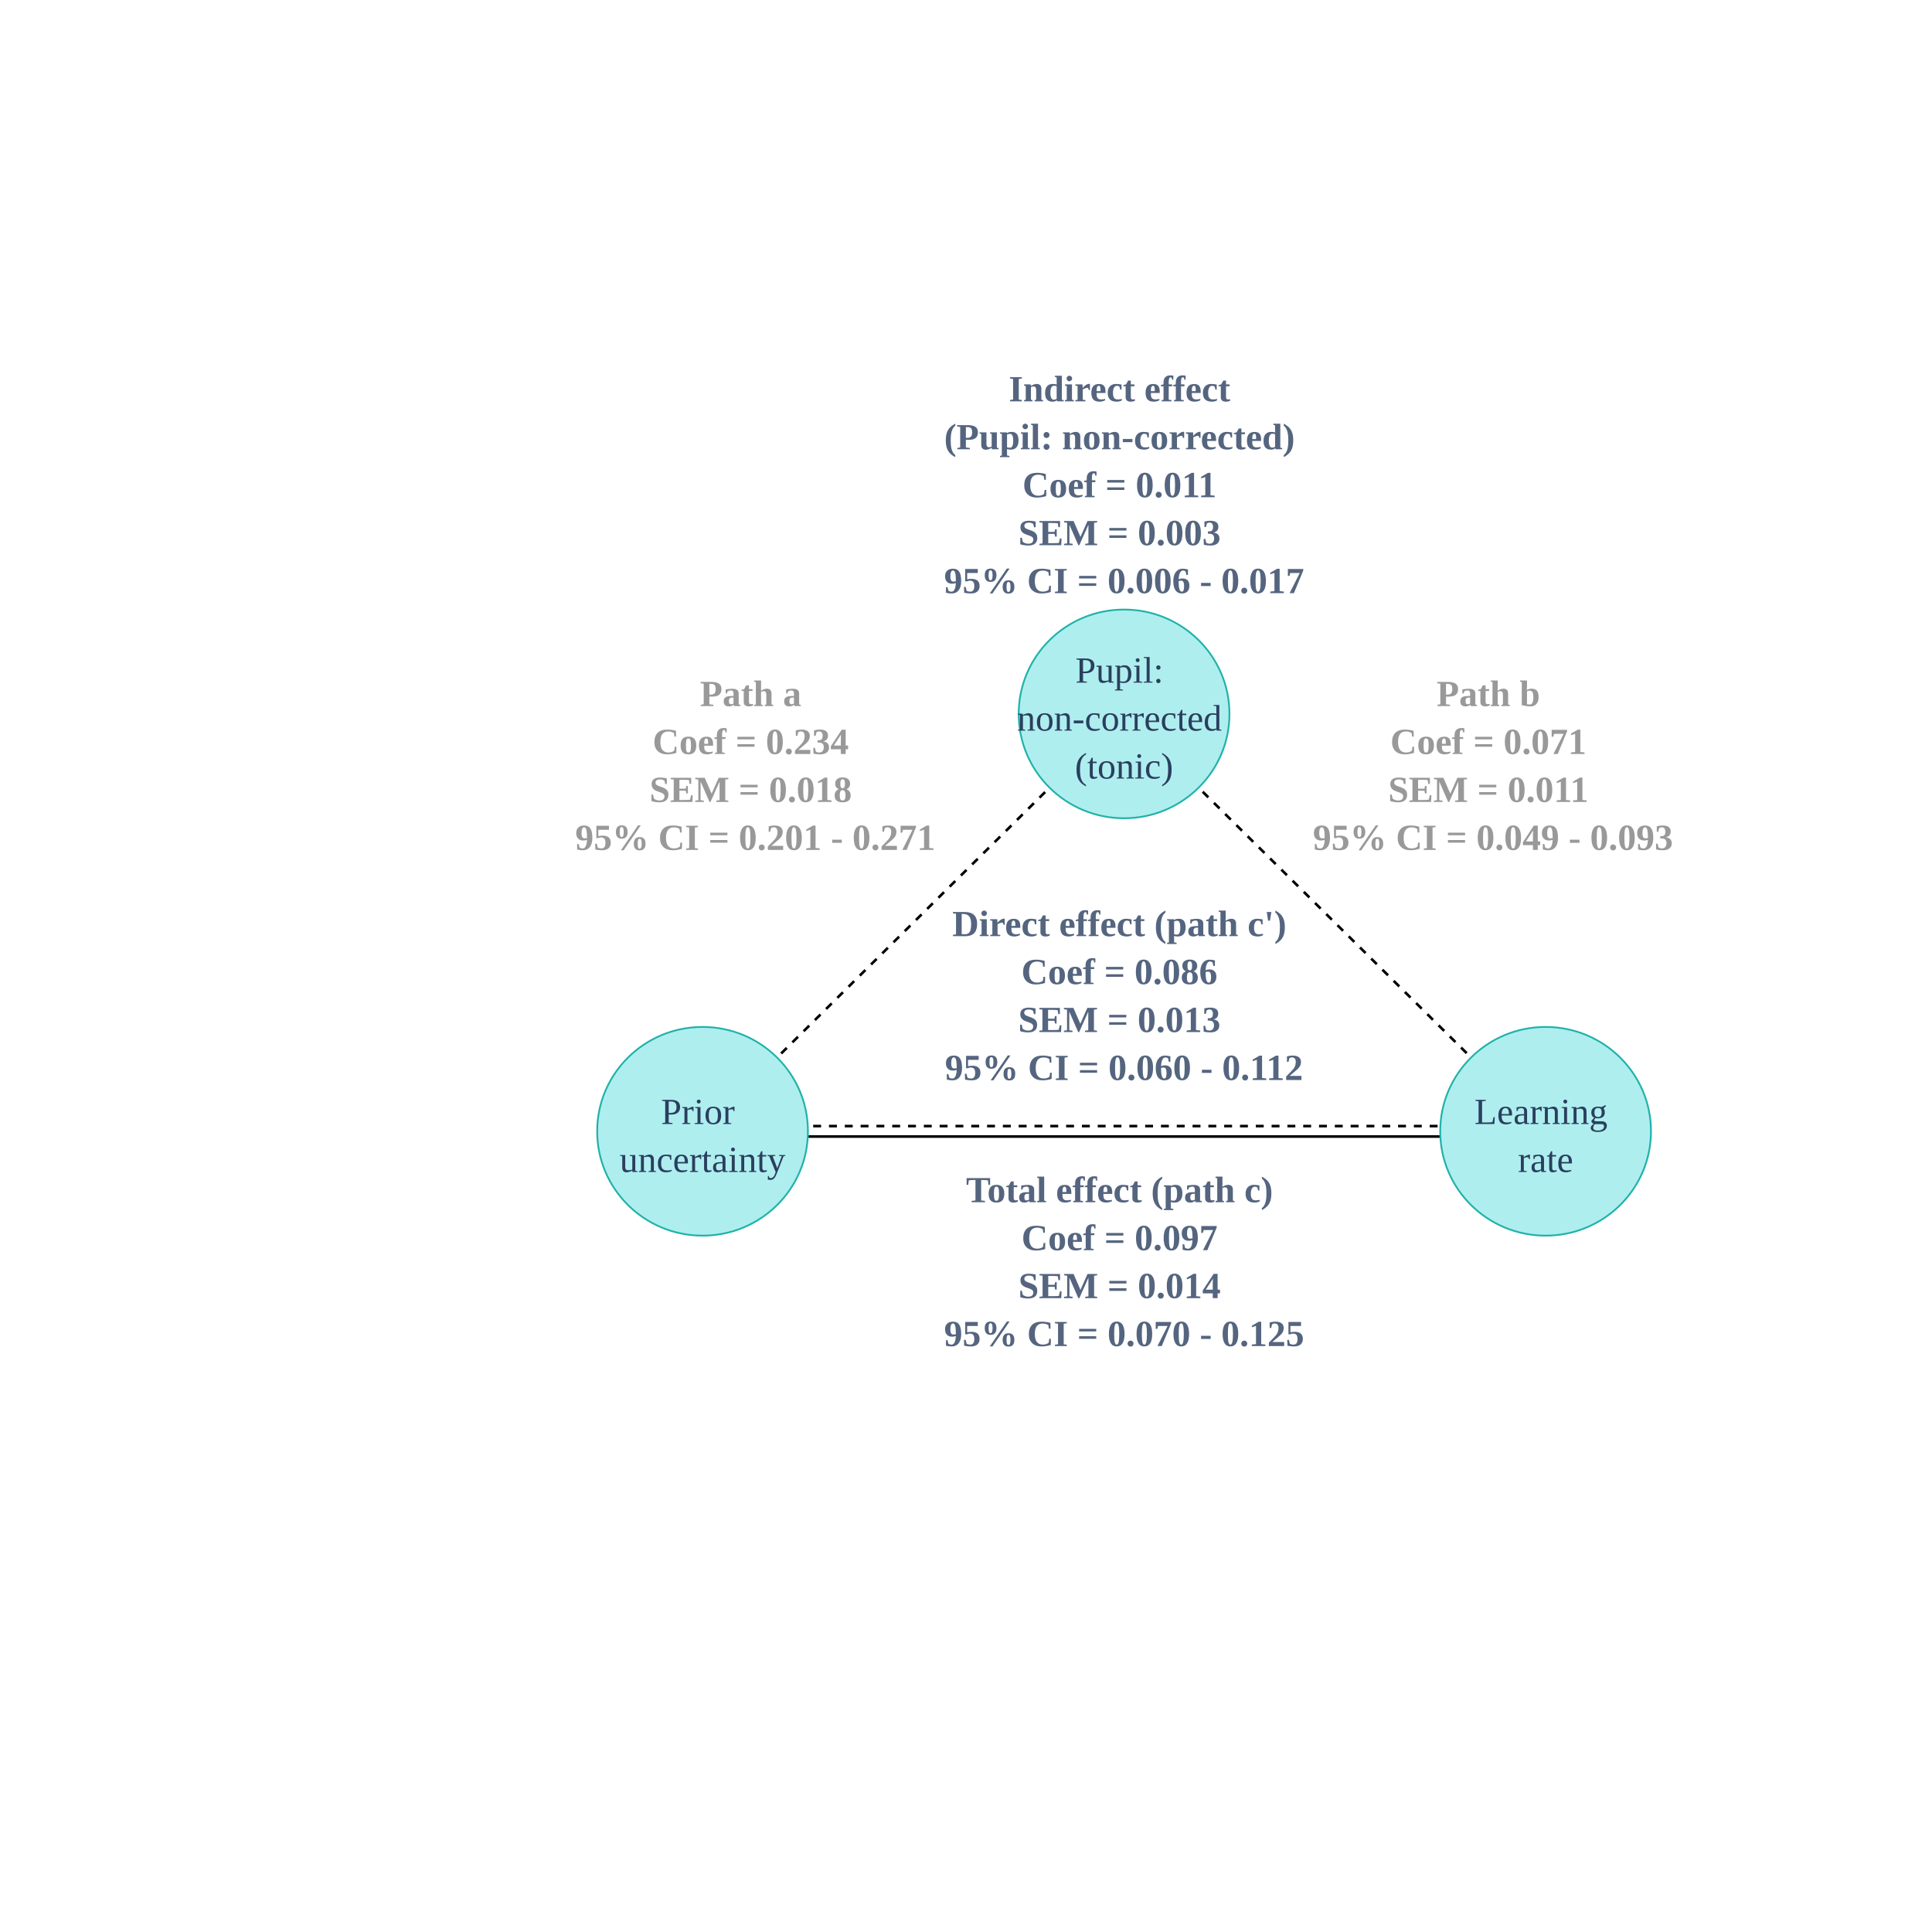
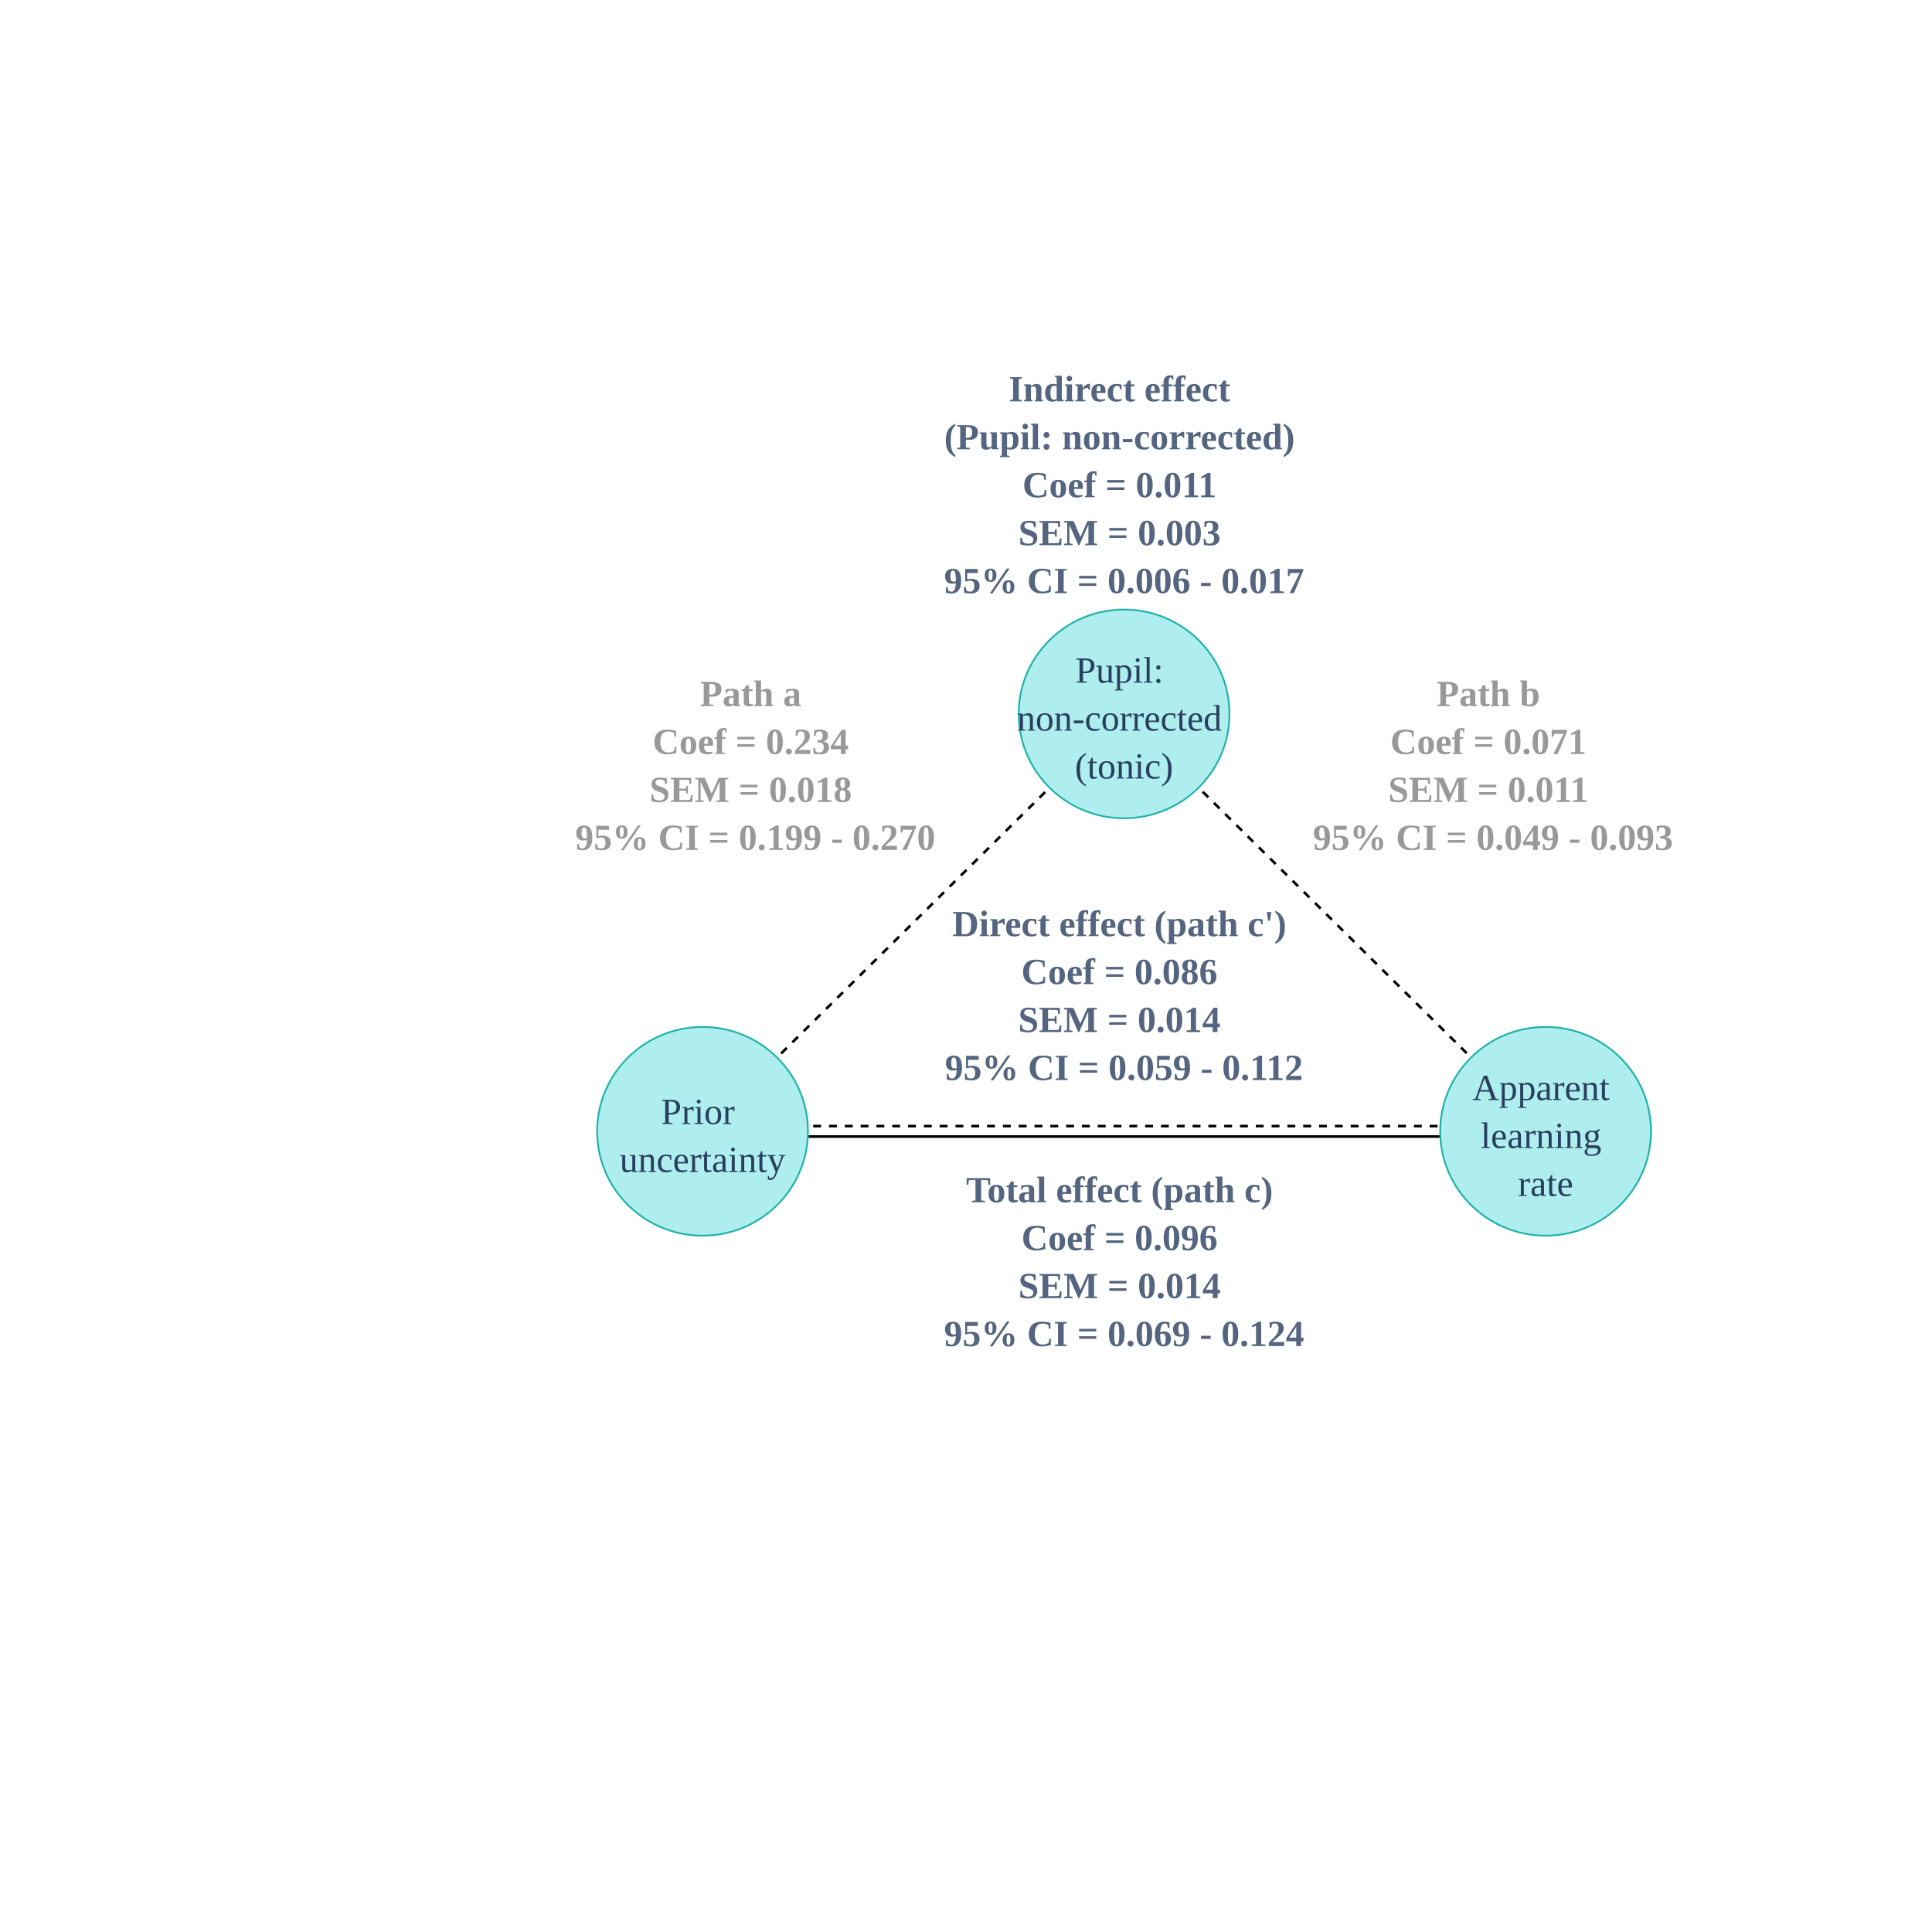
<svg xmlns="http://www.w3.org/2000/svg" class="main-svg" width="2200" height="2200" style="" viewBox="0 0 2200 2200">
  <rect x="0" y="0" width="2200" height="2200" style="fill: rgb(255, 255, 255); fill-opacity: 1;" />
-   <defs id="defs-a2b57b">
+   <defs id="defs-04484c">
    <g class="clips">
-       <clipPath id="clipa2b57bxyplot" class="plotclip">
+       <clipPath id="clip04484cxyplot" class="plotclip">
        <rect width="2040" height="2020" />
      </clipPath>
-       <clipPath class="axesclip" id="clipa2b57bx">
+       <clipPath class="axesclip" id="clip04484cx">
        <rect x="80" y="0" width="2040" height="2200" />
      </clipPath>
-       <clipPath class="axesclip" id="clipa2b57by">
+       <clipPath class="axesclip" id="clip04484cy">
        <rect x="0" y="100" width="2200" height="2020" />
      </clipPath>
-       <clipPath class="axesclip" id="clipa2b57bxy">
+       <clipPath class="axesclip" id="clip04484cxy">
        <rect x="80" y="100" width="2040" height="2020" />
      </clipPath>
    </g>
    <g class="gradients" />
    <g class="patterns" />
  </defs>
  <g class="bglayer">
    <rect class="bg" x="80" y="100" width="2040" height="2020" style="fill: rgb(255, 255, 255); fill-opacity: 1; stroke-width: 0;" />
  </g>
  <g class="layer-below">
    <g class="imagelayer" />
    <g class="shapelayer" />
  </g>
  <g class="cartesianlayer">
    <g class="subplot xy">
      <g class="layer-subplot">
        <g class="shapelayer" />
        <g class="imagelayer" />
      </g>
      <g class="minor-gridlayer">
        <g class="x" />
        <g class="y" />
      </g>
      <g class="gridlayer">
        <g class="x">
          <path class="xgrid crisp" transform="translate(200,0)" d="M0,100v2020" style="stroke: rgb(255, 255, 255); stroke-opacity: 1; stroke-width: 1px;" />
          <path class="xgrid crisp" transform="translate(440,0)" d="M0,100v2020" style="stroke: rgb(255, 255, 255); stroke-opacity: 1; stroke-width: 1px;" />
          <path class="xgrid crisp" transform="translate(920,0)" d="M0,100v2020" style="stroke: rgb(255, 255, 255); stroke-opacity: 1; stroke-width: 1px;" />
          <path class="xgrid crisp" transform="translate(1160,0)" d="M0,100v2020" style="stroke: rgb(255, 255, 255); stroke-opacity: 1; stroke-width: 1px;" />
          <path class="xgrid crisp" transform="translate(1400,0)" d="M0,100v2020" style="stroke: rgb(255, 255, 255); stroke-opacity: 1; stroke-width: 1px;" />
          <path class="xgrid crisp" transform="translate(1640,0)" d="M0,100v2020" style="stroke: rgb(255, 255, 255); stroke-opacity: 1; stroke-width: 1px;" />
          <path class="xgrid crisp" transform="translate(1880,0)" d="M0,100v2020" style="stroke: rgb(255, 255, 255); stroke-opacity: 1; stroke-width: 1px;" />
        </g>
        <g class="y">
          <path class="ygrid crisp" transform="translate(0,2001.18)" d="M80,0h2040" style="stroke: rgb(255, 255, 255); stroke-opacity: 1; stroke-width: 1px;" />
          <path class="ygrid crisp" transform="translate(0,1763.53)" d="M80,0h2040" style="stroke: rgb(255, 255, 255); stroke-opacity: 1; stroke-width: 1px;" />
          <path class="ygrid crisp" transform="translate(0,1288.24)" d="M80,0h2040" style="stroke: rgb(255, 255, 255); stroke-opacity: 1; stroke-width: 1px;" />
          <path class="ygrid crisp" transform="translate(0,1050.59)" d="M80,0h2040" style="stroke: rgb(255, 255, 255); stroke-opacity: 1; stroke-width: 1px;" />
          <path class="ygrid crisp" transform="translate(0,812.94)" d="M80,0h2040" style="stroke: rgb(255, 255, 255); stroke-opacity: 1; stroke-width: 1px;" />
          <path class="ygrid crisp" transform="translate(0,575.29)" d="M80,0h2040" style="stroke: rgb(255, 255, 255); stroke-opacity: 1; stroke-width: 1px;" />
          <path class="ygrid crisp" transform="translate(0,337.65)" d="M80,0h2040" style="stroke: rgb(255, 255, 255); stroke-opacity: 1; stroke-width: 1px;" />
        </g>
      </g>
      <g class="zerolinelayer">
        <path class="xzl zl crisp" transform="translate(680,0)" d="M0,100v2020" style="stroke: rgb(255, 255, 255); stroke-opacity: 1; stroke-width: 2px;" />
        <path class="yzl zl crisp" transform="translate(0,1525.88)" d="M80,0h2040" style="stroke: rgb(255, 255, 255); stroke-opacity: 1; stroke-width: 2px;" />
      </g>
      <g class="layer-between">
        <g class="shapelayer" />
        <g class="imagelayer" />
      </g>
      <path class="xlines-below" />
      <path class="ylines-below" />
      <g class="overlines-below" />
      <g class="xaxislayer-below" />
      <g class="yaxislayer-below" />
      <g class="overaxes-below" />
      <g class="overplot">
-         <g class="xy" transform="translate(80,100)" clip-path="url(#clipa2b57bxyplot)" />
+         <g class="xy" transform="translate(80,100)" clip-path="url(#clip04484cxyplot)" />
      </g>
      <path class="xlines-above crisp" d="M0,0" style="fill: none;" />
      <path class="ylines-above crisp" d="M0,0" style="fill: none;" />
      <g class="overlines-above" />
      <g class="xaxislayer-above" />
      <g class="yaxislayer-above" />
      <g class="overaxes-above" />
    </g>
  </g>
  <g class="polarlayer" />
  <g class="smithlayer" />
  <g class="ternarylayer" />
  <g class="geolayer" />
  <g class="funnelarealayer" />
  <g class="pielayer" />
  <g class="iciclelayer" />
  <g class="treemaplayer" />
  <g class="sunburstlayer" />
  <g class="glimages" />
-   <defs id="topdefs-a2b57b">
+   <defs id="topdefs-04484c">
    <g class="clips" />
  </defs>
  <g class="layer-above">
    <g class="imagelayer" />
    <g class="shapelayer">
-       <g class="shape-group" data-index="0" clip-path="url(#clipa2b57bxy)">
+       <g class="shape-group" data-index="0" clip-path="url(#clip04484cxy)">
        <path data-index="0" fill-rule="evenodd" d="M800,1288.24L1280,812.94" style="opacity: 1; stroke: rgb(0, 0, 0); stroke-opacity: 1; fill: rgb(0, 0, 0); fill-opacity: 0; stroke-dasharray: 9px, 9px; stroke-width: 3px;" />
      </g>
-       <g class="shape-group" data-index="1" clip-path="url(#clipa2b57bxy)">
+       <g class="shape-group" data-index="1" clip-path="url(#clip04484cxy)">
        <path data-index="1" fill-rule="evenodd" d="M1280,812.94L1760,1288.24" style="opacity: 1; stroke: rgb(0, 0, 0); stroke-opacity: 1; fill: rgb(0, 0, 0); fill-opacity: 0; stroke-dasharray: 9px, 9px; stroke-width: 3px;" />
      </g>
-       <g class="shape-group" data-index="2" clip-path="url(#clipa2b57bxy)">
+       <g class="shape-group" data-index="2" clip-path="url(#clip04484cxy)">
        <path data-index="2" fill-rule="evenodd" d="M800,1282.29L1760,1282.29" style="opacity: 1; stroke: rgb(0, 0, 0); stroke-opacity: 1; fill: rgb(0, 0, 0); fill-opacity: 0; stroke-dasharray: 9px, 9px; stroke-width: 3px;" />
      </g>
-       <g class="shape-group" data-index="3" clip-path="url(#clipa2b57bxy)">
+       <g class="shape-group" data-index="3" clip-path="url(#clip04484cxy)">
        <path data-index="3" fill-rule="evenodd" d="M800,1294.18L1760,1294.18" style="opacity: 1; stroke: rgb(0, 0, 0); stroke-opacity: 1; fill: rgb(0, 0, 0); fill-opacity: 0; stroke-width: 3px;" />
      </g>
-       <g class="shape-group" data-index="4" clip-path="url(#clipa2b57bxy)">
+       <g class="shape-group" data-index="4" clip-path="url(#clip04484cxy)">
        <path data-index="4" fill-rule="evenodd" d="M920,1288.235A120,118.825 0 1,1 800,1169.41A120,118.825 0 0,1 920,1288.235Z" style="opacity: 1; stroke: rgb(32, 178, 170); stroke-opacity: 1; fill: rgb(175, 238, 238); fill-opacity: 1; stroke-width: 2px;" />
        <g data-index="4" class="shape-label">
          <text data-notex="1" class="shape-label-text" x="800" y="1279.93" style="font-family: 'Times New Roman'; font-size: 42px; fill: rgb(42, 63, 95); fill-opacity: 1; white-space: pre;" text-anchor="middle" transform="rotate(0,800,1279.93)">
            <tspan class="line" dy="0em" x="800" y="1279.93">Prior </tspan>
            <tspan class="line" dy="1.3em" x="800" y="1279.93">uncertainty</tspan>
          </text>
        </g>
      </g>
-       <g class="shape-group" data-index="5" clip-path="url(#clipa2b57bxy)">
+       <g class="shape-group" data-index="5" clip-path="url(#clip04484cxy)">
        <path data-index="5" fill-rule="evenodd" d="M1880,1288.235A120,118.825 0 1,1 1760,1169.41A120,118.825 0 0,1 1880,1288.235Z" style="opacity: 1; stroke: rgb(32, 178, 170); stroke-opacity: 1; fill: rgb(175, 238, 238); fill-opacity: 1; stroke-width: 2px;" />
        <g data-index="5" class="shape-label">
-           <text data-notex="1" class="shape-label-text" x="1760" y="1279.93" style="font-family: 'Times New Roman'; font-size: 42px; fill: rgb(42, 63, 95); fill-opacity: 1; white-space: pre;" text-anchor="middle" transform="rotate(0,1760,1279.93)">
-             <tspan class="line" dy="0em" x="1760" y="1279.93">Learning </tspan>
-             <tspan class="line" dy="1.3em" x="1760" y="1279.93">rate</tspan>
-           </text>
-         </g>
-       </g>
-       <g class="shape-group" data-index="6" clip-path="url(#clipa2b57bxy)">
+           <text data-notex="1" class="shape-label-text" x="1760" y="1252.633" style="font-family: 'Times New Roman'; font-size: 42px; fill: rgb(42, 63, 95); fill-opacity: 1; white-space: pre;" text-anchor="middle" transform="rotate(0,1760,1252.633)">
+             <tspan class="line" dy="0em" x="1760" y="1252.633">Apparent </tspan>
+             <tspan class="line" dy="1.3em" x="1760" y="1252.633">learning </tspan>
+             <tspan class="line" dy="2.6em" x="1760" y="1252.633">rate</tspan>
+           </text>
+         </g>
+       </g>
+       <g class="shape-group" data-index="6" clip-path="url(#clip04484cxy)">
        <path data-index="6" fill-rule="evenodd" d="M1400,812.94A120,118.82 0 1,1 1280,694.12A120,118.82 0 0,1 1400,812.94Z" style="opacity: 1; stroke: rgb(32, 178, 170); stroke-opacity: 1; fill: rgb(175, 238, 238); fill-opacity: 1; stroke-width: 2px;" />
        <g data-index="6" class="shape-label">
          <text data-notex="1" class="shape-label-text" x="1280" y="777.338" style="font-family: 'Times New Roman'; font-size: 42px; fill: rgb(42, 63, 95); fill-opacity: 1; white-space: pre;" text-anchor="middle" transform="rotate(0,1280,777.3384)">
            <tspan class="line" dy="0em" x="1280" y="777.338">Pupil:</tspan>
            <tspan class="line" dy="1.3em" x="1280" y="777.338">non-corrected</tspan>
            <tspan class="line" dy="2.6em" x="1280" y="777.338">(tonic)</tspan>
          </text>
        </g>
      </g>
    </g>
  </g>
  <g class="infolayer">
    <g class="g-gtitle" />
    <g class="g-xtitle" />
    <g class="g-ytitle" />
    <g class="annotation" data-index="0" style="opacity: 0.8;">
      <g class="annotation-text-g" transform="rotate(0,1280,1436.76)">
        <g class="cursor-pointer" transform="translate(1070,1327)">
          <rect class="bg" x="0.5" y="0.5" width="419" height="219" style="stroke-width: 1px; stroke: rgb(255, 255, 255); stroke-opacity: 1; fill: rgb(255, 255, 255); fill-opacity: 1;" />
          <text class="annotation-text" text-anchor="middle" x="210.062" y="42" style="font-family: 'Times New Roman'; font-size: 42px; fill: rgb(42, 63, 95); fill-opacity: 1; white-space: pre;">
            <tspan class="line" dy="0em" x="210.062" y="42">
              <tspan style="font-weight:bold">Total effect (path c)</tspan>
            </tspan>
            <tspan class="line" dy="1.3em" x="210.062" y="42">
-               <tspan style="font-weight:bold">Coef = 0.097</tspan>
+               <tspan style="font-weight:bold">Coef = 0.096</tspan>
            </tspan>
            <tspan class="line" dy="2.6em" x="210.062" y="42">
              <tspan style="font-weight:bold">SEM = 0.014</tspan>
            </tspan>
            <tspan class="line" dy="3.9em" x="210.062" y="42">
-               <tspan style="font-weight:bold">95% CI = 0.070 - 0.125</tspan>
+               <tspan style="font-weight:bold">95% CI = 0.069 - 0.124</tspan>
            </tspan>
          </text>
        </g>
      </g>
    </g>
    <g class="annotation" data-index="1" style="opacity: 0.8;">
      <g class="annotation-text-g" transform="rotate(0,1280,1133.76)">
        <g class="cursor-pointer" transform="translate(1071,1024)">
          <rect class="bg" x="0.5" y="0.5" width="417" height="219" style="stroke-width: 1px; stroke: rgb(255, 255, 255); stroke-opacity: 1; fill: rgb(255, 255, 255); fill-opacity: 1;" />
          <text class="annotation-text" text-anchor="middle" x="208.891" y="42" style="font-family: 'Times New Roman'; font-size: 42px; fill: rgb(42, 63, 95); fill-opacity: 1; white-space: pre;">
            <tspan class="line" dy="0em" x="208.891" y="42">
              <tspan style="font-weight:bold">Direct effect (path c')</tspan>
            </tspan>
            <tspan class="line" dy="1.3em" x="208.891" y="42">
              <tspan style="font-weight:bold">Coef = 0.086</tspan>
            </tspan>
            <tspan class="line" dy="2.6em" x="208.891" y="42">
-               <tspan style="font-weight:bold">SEM = 0.013</tspan>
+               <tspan style="font-weight:bold">SEM = 0.014</tspan>
            </tspan>
            <tspan class="line" dy="3.9em" x="208.891" y="42">
-               <tspan style="font-weight:bold">95% CI = 0.060 - 0.112</tspan>
+               <tspan style="font-weight:bold">95% CI = 0.059 - 0.112</tspan>
            </tspan>
          </text>
        </g>
      </g>
    </g>
    <g class="annotation" data-index="2" style="opacity: 0.8;">
      <g class="annotation-text-g" transform="rotate(0,1280,551.53)">
        <g class="cursor-pointer" transform="translate(1070,415)">
          <rect class="bg" x="0.5" y="0.5" width="419" height="273" style="stroke-width: 1px; stroke: rgb(255, 255, 255); stroke-opacity: 1; fill: rgb(255, 255, 255); fill-opacity: 1;" />
          <text class="annotation-text" text-anchor="middle" x="210.062" y="42" style="font-family: 'Times New Roman'; font-size: 42px; fill: rgb(42, 63, 95); fill-opacity: 1; white-space: pre;">
            <tspan class="line" dy="0em" x="210.062" y="42">
              <tspan style="font-weight:bold">Indirect effect </tspan>
            </tspan>
            <tspan class="line" dy="1.3em" x="210.062" y="42">
              <tspan style="font-weight:bold">(Pupil: non-corrected)</tspan>
            </tspan>
            <tspan class="line" dy="2.6em" x="210.062" y="42">
              <tspan style="font-weight:bold">Coef = 0.011</tspan>
            </tspan>
            <tspan class="line" dy="3.9em" x="210.062" y="42">
              <tspan style="font-weight:bold">SEM = 0.003</tspan>
            </tspan>
            <tspan class="line" dy="5.2em" x="210.062" y="42">
              <tspan style="font-weight:bold">95% CI = 0.006 - 0.017</tspan>
            </tspan>
          </text>
        </g>
      </g>
    </g>
    <g class="annotation" data-index="3" style="opacity: 0.8;">
      <g class="annotation-text-g" transform="rotate(0,860,872.35)">
        <g class="cursor-pointer" transform="translate(650,762)">
          <rect class="bg" x="0.5" y="0.5" width="419" height="219" style="stroke-width: 1px; stroke: rgb(255, 255, 255); stroke-opacity: 1; fill: rgb(255, 255, 255); fill-opacity: 1;" />
          <text class="annotation-text" text-anchor="middle" x="210.062" y="42" style="font-family: 'Times New Roman'; font-size: 42px; fill: rgb(128, 128, 128); fill-opacity: 1; white-space: pre;">
            <tspan class="line" dy="0em" x="210.062" y="42">
              <tspan style="font-weight:bold">Path a</tspan>
            </tspan>
            <tspan class="line" dy="1.3em" x="210.062" y="42">
              <tspan style="font-weight:bold">Coef = 0.234</tspan>
            </tspan>
            <tspan class="line" dy="2.6em" x="210.062" y="42">
              <tspan style="font-weight:bold">SEM = 0.018</tspan>
            </tspan>
            <tspan class="line" dy="3.9em" x="210.062" y="42">
-               <tspan style="font-weight:bold">95% CI = 0.201 - 0.271</tspan>
+               <tspan style="font-weight:bold">95% CI = 0.199 - 0.270</tspan>
            </tspan>
          </text>
        </g>
      </g>
    </g>
    <g class="annotation" data-index="4" style="opacity: 0.8;">
      <g class="annotation-text-g" transform="rotate(0,1700,872.35)">
        <g class="cursor-pointer" transform="translate(1490,762)">
          <rect class="bg" x="0.5" y="0.5" width="419" height="219" style="stroke-width: 1px; stroke: rgb(255, 255, 255); stroke-opacity: 1; fill: rgb(255, 255, 255); fill-opacity: 1;" />
          <text class="annotation-text" text-anchor="middle" x="210.062" y="42" style="font-family: 'Times New Roman'; font-size: 42px; fill: rgb(128, 128, 128); fill-opacity: 1; white-space: pre;">
            <tspan class="line" dy="0em" x="210.062" y="42">
              <tspan style="font-weight:bold">Path b</tspan>
            </tspan>
            <tspan class="line" dy="1.3em" x="210.062" y="42">
              <tspan style="font-weight:bold">Coef = 0.071</tspan>
            </tspan>
            <tspan class="line" dy="2.6em" x="210.062" y="42">
              <tspan style="font-weight:bold">SEM = 0.011</tspan>
            </tspan>
            <tspan class="line" dy="3.9em" x="210.062" y="42">
              <tspan style="font-weight:bold">95% CI = 0.049 - 0.093</tspan>
            </tspan>
          </text>
        </g>
      </g>
    </g>
  </g>
</svg>
